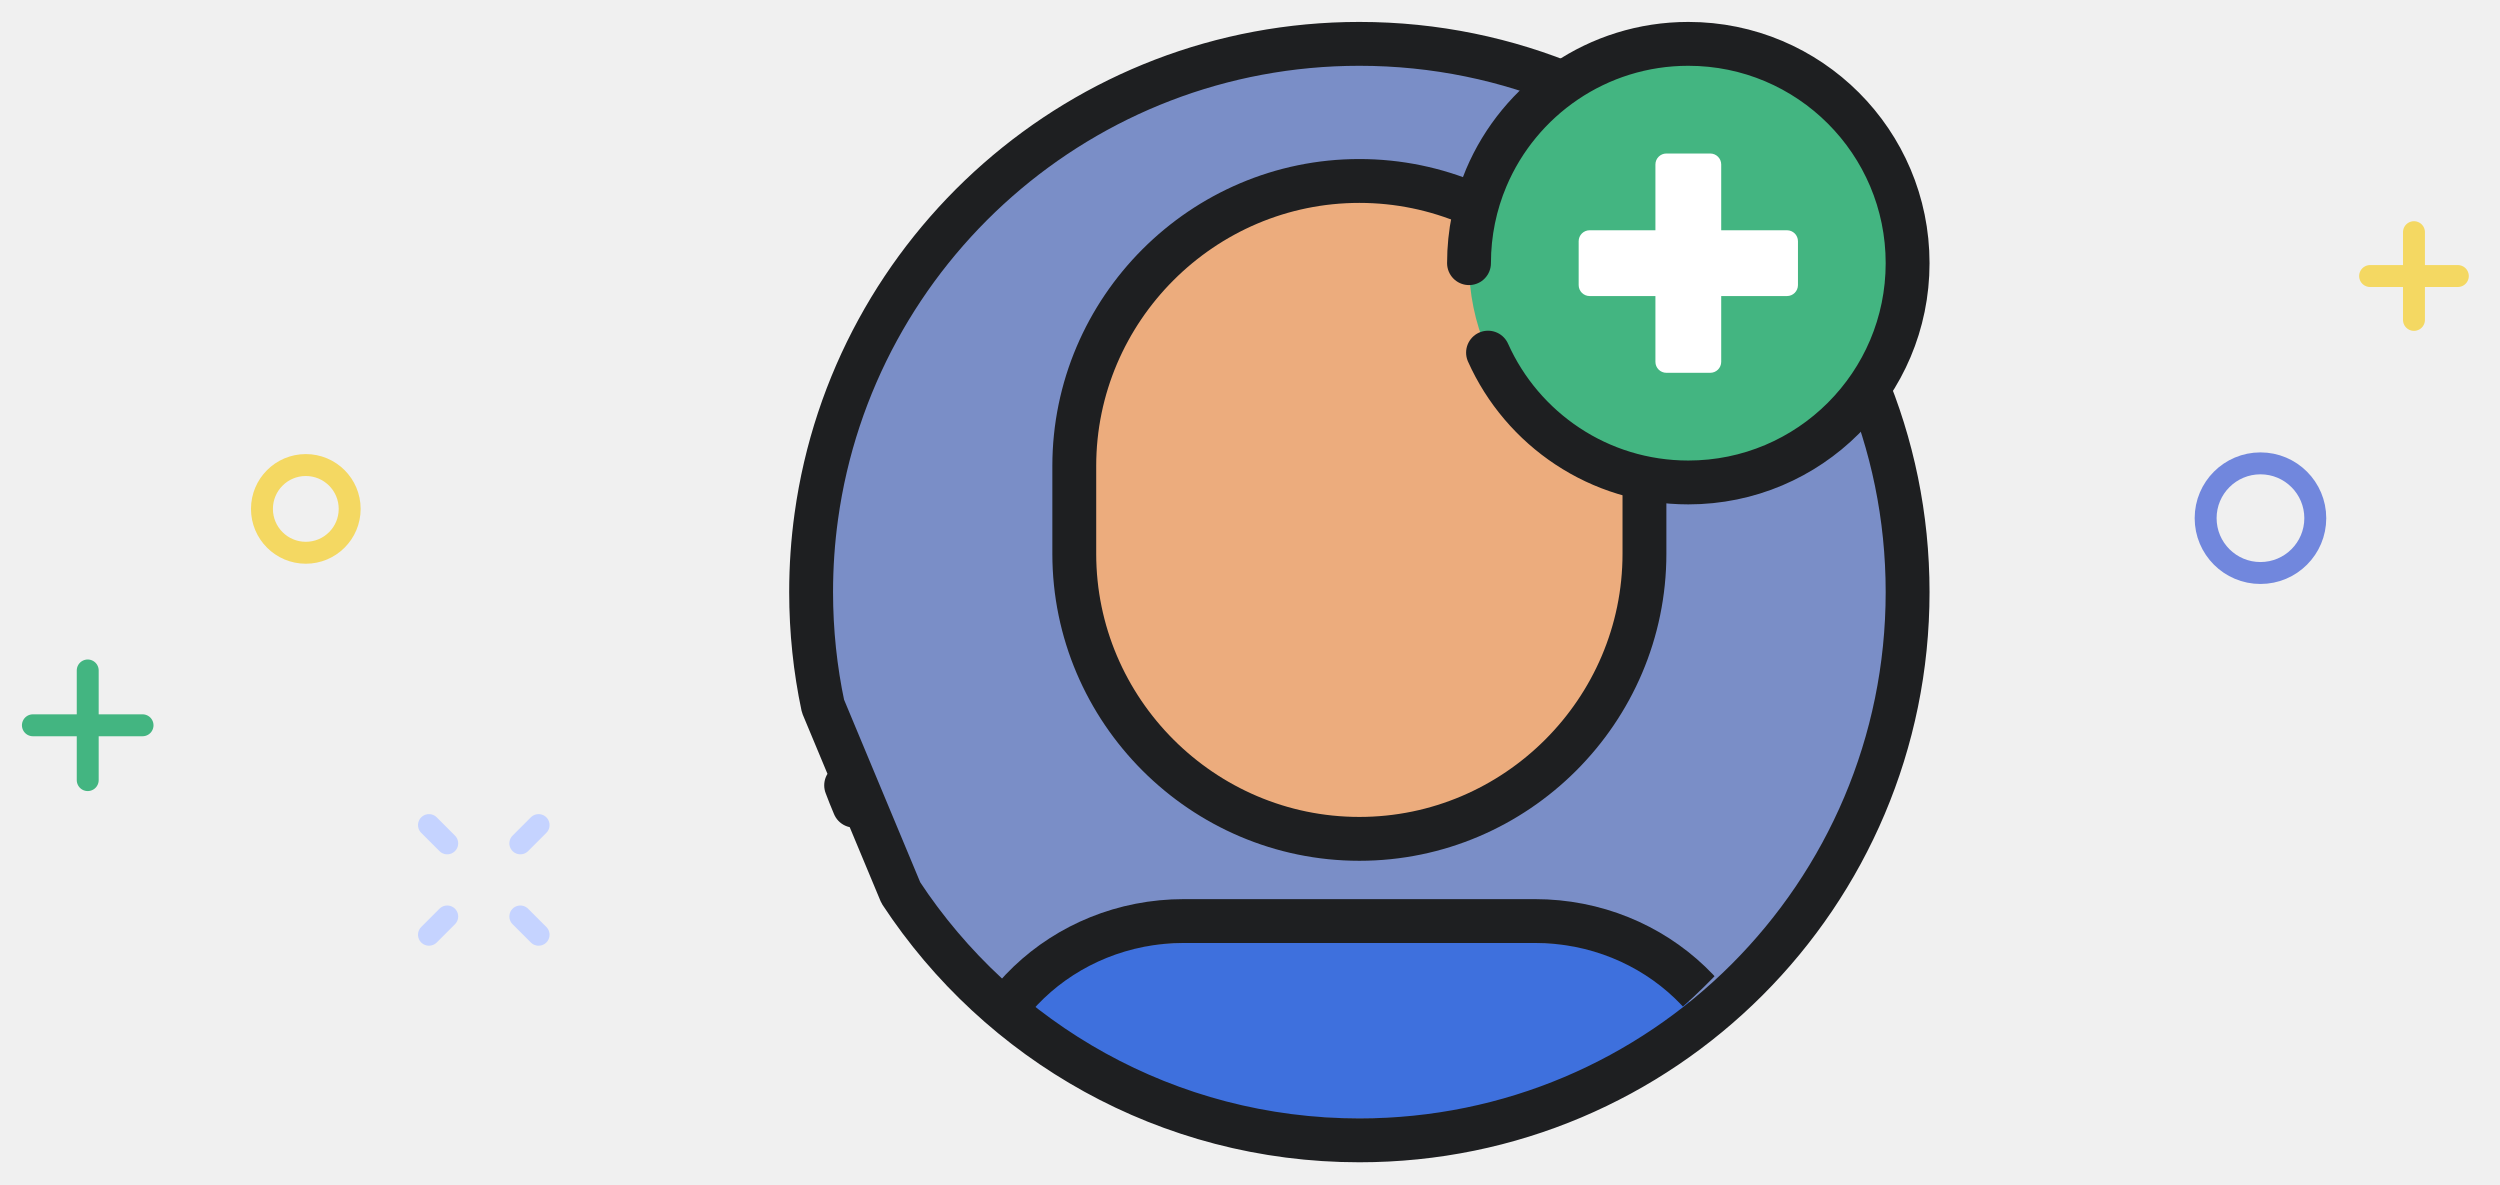
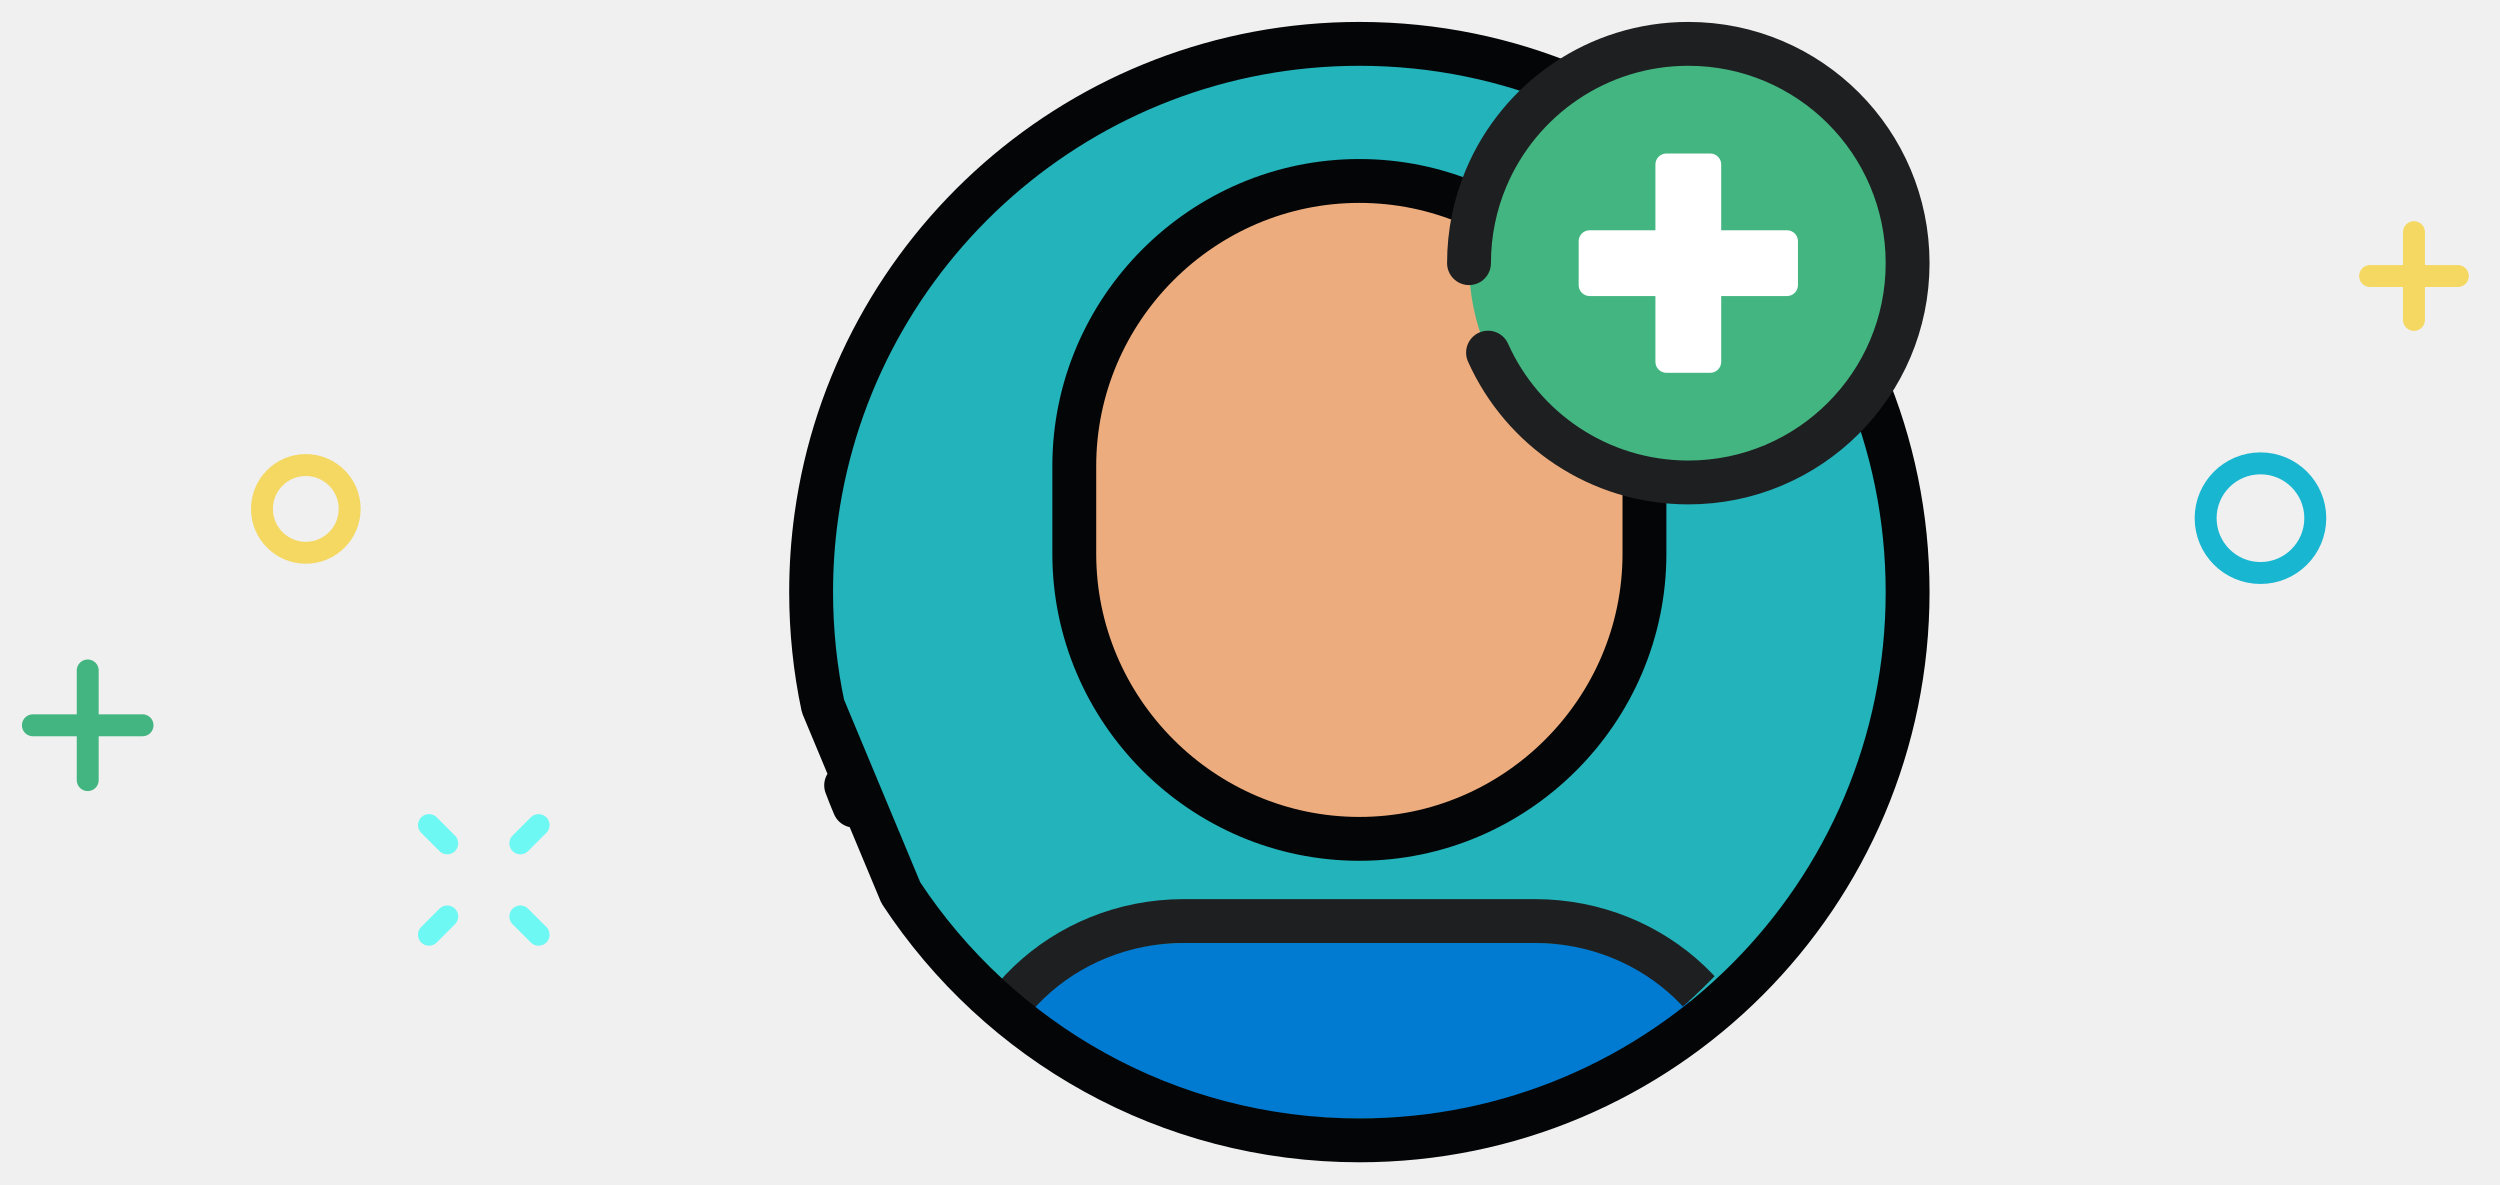
<svg xmlns="http://www.w3.org/2000/svg" width="114" height="54" viewBox="0 0 114 54" fill="none">
-   <path fill-rule="evenodd" clip-rule="evenodd" d="M86.987 27C86.987 40.807 75.794 52 61.987 52C51.635 52 42.753 45.708 38.955 36.74C37.688 33.747 36.987 30.455 36.987 27C36.987 25.827 37.068 24.674 37.224 23.544C38.907 11.372 49.353 2 61.987 2C75.794 2 86.987 13.193 86.987 27" fill="#7A8EC7" />
+   <path fill-rule="evenodd" clip-rule="evenodd" d="M86.987 27C86.987 40.807 75.794 52 61.987 52C51.635 52 42.753 45.708 38.955 36.74C37.688 33.747 36.987 30.455 36.987 27C36.987 25.827 37.068 24.674 37.224 23.544C38.907 11.372 49.353 2 61.987 2C75.794 2 86.987 13.193 86.987 27" fill="#22b3bb" />
  <path fill-rule="evenodd" clip-rule="evenodd" d="M61.987 38.252C54.837 38.252 48.987 32.402 48.987 25.252V21.252C48.987 14.102 54.837 8.252 61.987 8.252C69.137 8.252 74.987 14.102 74.987 21.252V25.252C74.987 32.402 69.137 38.252 61.987 38.252Z" fill="#ECAC7D" />
-   <path fill-rule="evenodd" clip-rule="evenodd" d="M61.987 38.252C54.837 38.252 48.987 32.402 48.987 25.252V21.252C48.987 14.102 54.837 8.252 61.987 8.252C69.137 8.252 74.987 14.102 74.987 21.252V25.252C74.987 32.402 69.137 38.252 61.987 38.252Z" stroke="#1E1F21" stroke-width="2" stroke-linecap="round" stroke-linejoin="round" />
+   <path fill-rule="evenodd" clip-rule="evenodd" d="M61.987 38.252C54.837 38.252 48.987 32.402 48.987 25.252V21.252C48.987 14.102 54.837 8.252 61.987 8.252C69.137 8.252 74.987 14.102 74.987 21.252V25.252C74.987 32.402 69.137 38.252 61.987 38.252Z" stroke="#040506" stroke-width="2" stroke-linecap="round" stroke-linejoin="round" />
  <mask id="mask0" mask-type="alpha" maskUnits="userSpaceOnUse" x="44" y="43" width="36" height="9">
    <path d="M44 45.245C48.547 48.793 54.931 51 62 51C69.069 51 75.453 48.793 80 45.246V43H44V45.245V45.245Z" fill="white" />
  </mask>
  <g mask="url(#mask0)">
-     <path fill-rule="evenodd" clip-rule="evenodd" d="M44 56V52.286C44 47.157 48.477 43 54 43H70C75.523 43 80 47.157 80 52.286V56H44Z" fill="#3E70DD" />
+     <path fill-rule="evenodd" clip-rule="evenodd" d="M44 56V52.286C44 47.157 48.477 43 54 43H70C75.523 43 80 47.157 80 52.286V56H44Z" fill="#007bd1" />
  </g>
  <mask id="mask1" mask-type="alpha" maskUnits="userSpaceOnUse" x="43" y="40" width="36" height="13">
    <path d="M43 43.63C47.547 48.79 53.931 52 61 52C68.069 52 74.453 48.791 79 43.631V40.365H43V43.63Z" fill="white" />
  </mask>
  <g mask="url(#mask1)">
    <path fill-rule="evenodd" clip-rule="evenodd" d="M43.987 55.365V51.547C43.987 46.274 48.464 42 53.987 42H69.987C75.51 42 79.987 46.274 79.987 51.547V55.365H43.987V55.365Z" stroke="#1E1F21" stroke-width="2" stroke-linecap="round" stroke-linejoin="round" />
  </g>
-   <path d="M38.955 36.74C38.825 36.434 38.701 36.124 38.584 35.812M37.528 32.199C37.173 30.522 36.987 28.783 36.987 27C36.987 25.827 37.067 24.674 37.224 23.544C38.907 11.372 49.352 2 61.987 2C75.794 2 86.987 13.193 86.987 27C86.987 40.807 75.794 52 61.987 52C53.242 52 45.546 47.51 41.078 40.71L37.528 32.199Z" stroke="#1E1F21" stroke-width="2" stroke-linecap="round" stroke-linejoin="round" />
-   <path d="M20.393 38.457L19.561 37.624M24.56 37.624L23.727 38.457L24.56 37.624ZM20.393 41.791L19.561 42.624L20.393 41.791ZM24.56 42.624L23.727 41.791L24.56 42.624Z" stroke="#C5D3FF" stroke-linecap="round" stroke-linejoin="round" />
-   <path fill-rule="evenodd" clip-rule="evenodd" d="M105.577 23.629C105.577 25.01 104.458 26.129 103.077 26.129C101.696 26.129 100.577 25.01 100.577 23.629C100.577 22.248 101.696 21.129 103.077 21.129C104.458 21.129 105.577 22.248 105.577 23.629Z" stroke="#7187DD" stroke-linecap="round" stroke-linejoin="round" />
+   <path d="M38.955 36.74C38.825 36.434 38.701 36.124 38.584 35.812M37.528 32.199C37.173 30.522 36.987 28.783 36.987 27C36.987 25.827 37.067 24.674 37.224 23.544C38.907 11.372 49.352 2 61.987 2C75.794 2 86.987 13.193 86.987 27C86.987 40.807 75.794 52 61.987 52C53.242 52 45.546 47.51 41.078 40.71L37.528 32.199Z" stroke="#040506" stroke-width="2" stroke-linecap="round" stroke-linejoin="round" />
+   <path d="M20.393 38.457L19.561 37.624M24.56 37.624L23.727 38.457L24.56 37.624ZM20.393 41.791L19.561 42.624L20.393 41.791ZM24.56 42.624L23.727 41.791L24.56 42.624Z" stroke="#6df8f3" stroke-linecap="round" stroke-linejoin="round" />
+   <path fill-rule="evenodd" clip-rule="evenodd" d="M105.577 23.629C105.577 25.01 104.458 26.129 103.077 26.129C101.696 26.129 100.577 25.01 100.577 23.629C100.577 22.248 101.696 21.129 103.077 21.129C104.458 21.129 105.577 22.248 105.577 23.629Z" stroke="#19b6d1" stroke-linecap="round" stroke-linejoin="round" />
  <path fill-rule="evenodd" clip-rule="evenodd" d="M15.945 23.206C15.945 24.311 15.05 25.206 13.945 25.206C12.84 25.206 11.945 24.311 11.945 23.206C11.945 22.101 12.84 21.206 13.945 21.206C15.05 21.206 15.945 22.101 15.945 23.206Z" stroke="#F4D862" stroke-linecap="round" stroke-linejoin="round" />
  <path d="M6.5 33.073H1.5M4 30.573V35.573V30.573Z" stroke="#43B581" stroke-linecap="round" stroke-linejoin="round" />
  <path d="M112.077 12.587H108.077M110.077 10.587V14.587V10.587Z" stroke="#F4D862" stroke-linecap="round" stroke-linejoin="round" />
  <path fill-rule="evenodd" clip-rule="evenodd" d="M86.987 12C86.987 17.523 82.51 22 76.987 22C71.464 22 66.987 17.523 66.987 12C66.987 6.477 71.464 2 76.987 2C82.51 2 86.987 6.477 86.987 12Z" fill="#43B581" />
  <path d="M66.987 12C66.987 10.619 67.267 9.304 67.773 8.108C69.291 4.518 72.845 2 76.987 2C82.51 2 86.987 6.477 86.987 12C86.987 17.523 82.51 22 76.987 22C72.917 22 69.415 19.569 67.854 16.08" stroke="#1E1F21" stroke-width="2" stroke-linecap="round" stroke-linejoin="round" />
  <path fill-rule="evenodd" clip-rule="evenodd" d="M78.487 10.5V7.5C78.487 7.224 78.263 7 77.987 7H75.987C75.711 7 75.487 7.224 75.487 7.5V10.5H72.487C72.211 10.5 71.987 10.724 71.987 11V13C71.987 13.276 72.211 13.5 72.487 13.5H75.487V16.5C75.487 16.776 75.711 17 75.987 17H77.987C78.263 17 78.487 16.776 78.487 16.5V13.5H81.487C81.763 13.5 81.987 13.276 81.987 13V11C81.987 10.724 81.763 10.5 81.487 10.5H78.487Z" fill="white" />
</svg>
